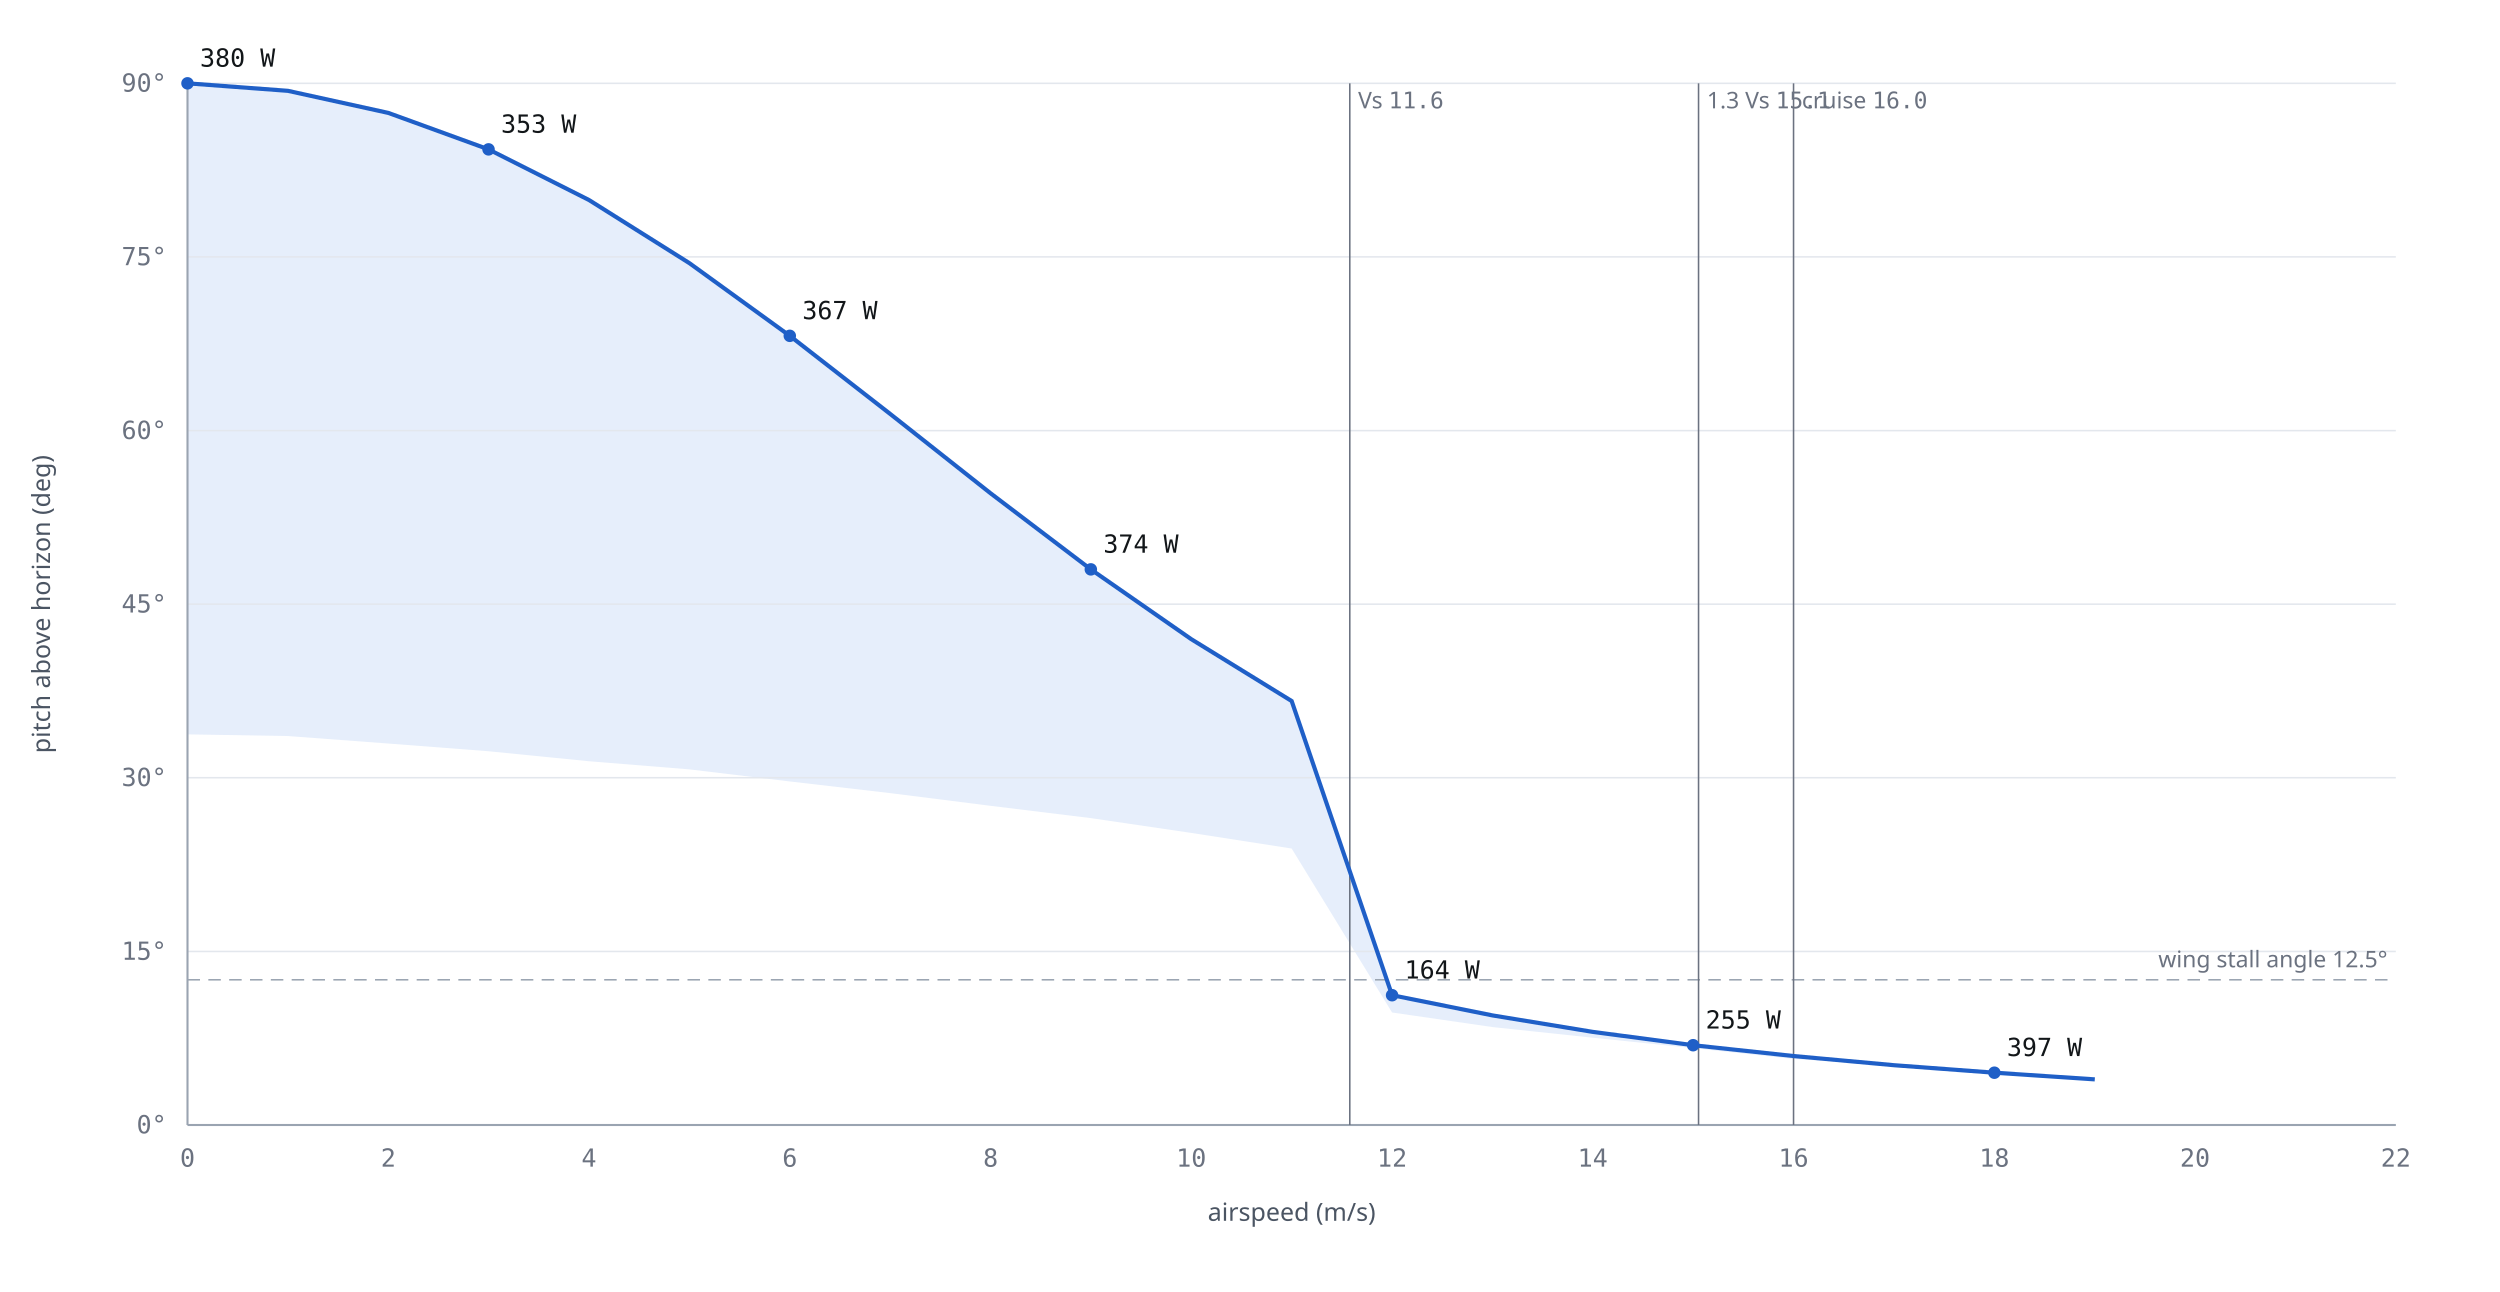
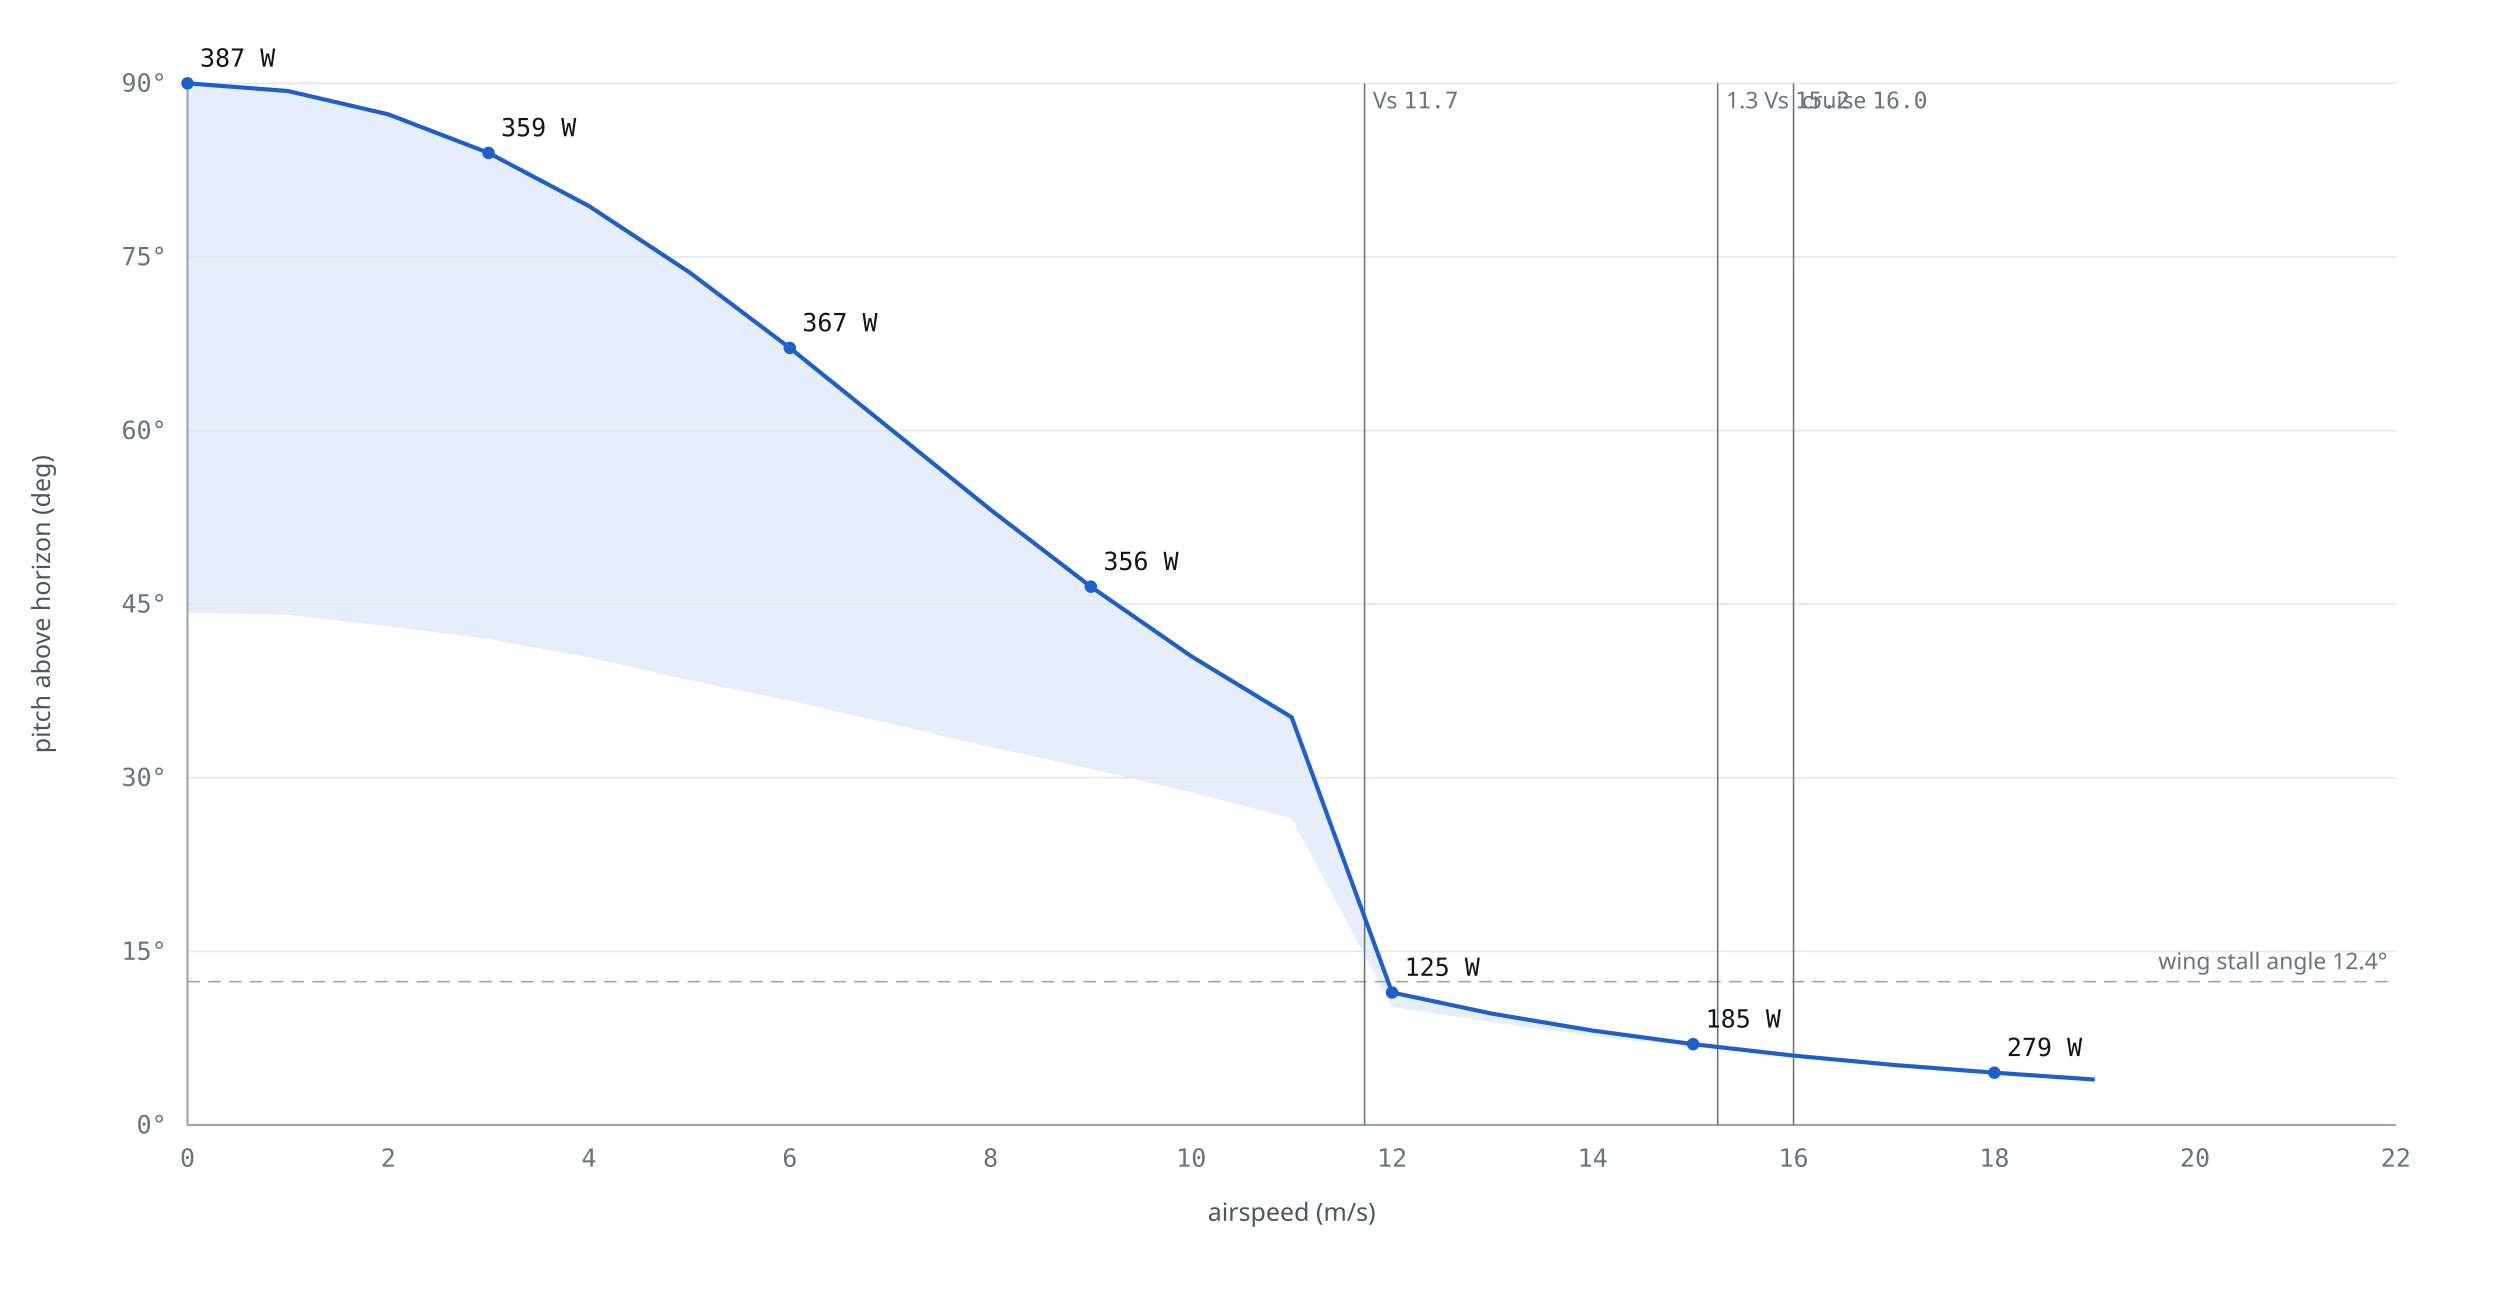
<svg xmlns="http://www.w3.org/2000/svg" viewBox="0 0 1200 620" font-family="IBM Plex Sans, system-ui, sans-serif">
-   <polygon points="90.0,40.0 138.2,43.6 186.4,54.2 234.5,71.7 282.7,96.0 330.9,126.3 379.1,161.2 427.3,198.7 475.5,236.8 523.6,273.3 571.8,306.8 620.0,336.5 668.2,477.7 716.4,487.4 764.5,495.3 812.7,501.7 860.9,506.9 909.1,511.3 957.3,514.9 1005.5,518.1 1005.5,518.1 957.3,514.9 909.1,511.3 860.9,508.3 812.7,503.1 764.5,498.1 716.4,493.0 668.2,486.0 620.0,407.3 571.8,399.8 523.6,392.7 475.5,386.8 427.3,380.7 379.1,375.1 330.9,369.3 282.7,365.4 234.5,360.6 186.4,356.9 138.2,353.3 90.0,352.5" fill="#E6EEFB" stroke="none" />
+   <polygon points="90.0,40.0 138.2,43.7 186.4,54.9 234.5,73.4 282.7,98.9 330.9,130.7 379.1,167.0 427.3,205.8 475.5,244.7 523.6,281.6 571.8,315.0 620.0,344.3 668.2,476.4 716.4,486.6 764.5,494.7 812.7,501.2 860.9,506.7 909.1,511.2 957.3,514.9 1005.5,518.2 1005.5,518.2 957.3,514.9 909.1,511.2 860.9,506.7 812.7,502.6 764.5,497.4 716.4,490.7 668.2,483.4 620.0,392.9 571.8,380.3 523.6,369.1 475.5,358.6 427.3,347.4 379.1,336.4 330.9,326.5 282.7,315.6 234.5,306.8 186.4,300.7 138.2,295.1 90.0,294.2" fill="#E6EEFB" stroke="none" />
  <line x1="90" y1="540.0" x2="1150" y2="540.0" stroke="#E3E7ED" stroke-width="0.75" />
  <text x="80" y="544.0" font-size="12" font-family="IBM Plex Mono, monospace" fill="#6B7280" text-anchor="end">0°</text>
  <line x1="90" y1="456.7" x2="1150" y2="456.7" stroke="#E3E7ED" stroke-width="0.75" />
  <text x="80" y="460.7" font-size="12" font-family="IBM Plex Mono, monospace" fill="#6B7280" text-anchor="end">15°</text>
  <line x1="90" y1="373.3" x2="1150" y2="373.3" stroke="#E3E7ED" stroke-width="0.75" />
  <text x="80" y="377.3" font-size="12" font-family="IBM Plex Mono, monospace" fill="#6B7280" text-anchor="end">30°</text>
  <line x1="90" y1="290.0" x2="1150" y2="290.0" stroke="#E3E7ED" stroke-width="0.75" />
  <text x="80" y="294.0" font-size="12" font-family="IBM Plex Mono, monospace" fill="#6B7280" text-anchor="end">45°</text>
  <line x1="90" y1="206.7" x2="1150" y2="206.7" stroke="#E3E7ED" stroke-width="0.75" />
  <text x="80" y="210.7" font-size="12" font-family="IBM Plex Mono, monospace" fill="#6B7280" text-anchor="end">60°</text>
  <line x1="90" y1="123.3" x2="1150" y2="123.3" stroke="#E3E7ED" stroke-width="0.75" />
  <text x="80" y="127.3" font-size="12" font-family="IBM Plex Mono, monospace" fill="#6B7280" text-anchor="end">75°</text>
  <line x1="90" y1="40.0" x2="1150" y2="40.0" stroke="#E3E7ED" stroke-width="0.75" />
  <text x="80" y="44.0" font-size="12" font-family="IBM Plex Mono, monospace" fill="#6B7280" text-anchor="end">90°</text>
  <text x="90.0" y="560" font-size="12" font-family="IBM Plex Mono, monospace" fill="#6B7280" text-anchor="middle">0</text>
  <text x="186.4" y="560" font-size="12" font-family="IBM Plex Mono, monospace" fill="#6B7280" text-anchor="middle">2</text>
  <text x="282.7" y="560" font-size="12" font-family="IBM Plex Mono, monospace" fill="#6B7280" text-anchor="middle">4</text>
  <text x="379.1" y="560" font-size="12" font-family="IBM Plex Mono, monospace" fill="#6B7280" text-anchor="middle">6</text>
  <text x="475.5" y="560" font-size="12" font-family="IBM Plex Mono, monospace" fill="#6B7280" text-anchor="middle">8</text>
  <text x="571.8" y="560" font-size="12" font-family="IBM Plex Mono, monospace" fill="#6B7280" text-anchor="middle">10</text>
  <text x="668.2" y="560" font-size="12" font-family="IBM Plex Mono, monospace" fill="#6B7280" text-anchor="middle">12</text>
  <text x="764.5" y="560" font-size="12" font-family="IBM Plex Mono, monospace" fill="#6B7280" text-anchor="middle">14</text>
  <text x="860.9" y="560" font-size="12" font-family="IBM Plex Mono, monospace" fill="#6B7280" text-anchor="middle">16</text>
  <text x="957.3" y="560" font-size="12" font-family="IBM Plex Mono, monospace" fill="#6B7280" text-anchor="middle">18</text>
  <text x="1053.6" y="560" font-size="12" font-family="IBM Plex Mono, monospace" fill="#6B7280" text-anchor="middle">20</text>
  <text x="1150.0" y="560" font-size="12" font-family="IBM Plex Mono, monospace" fill="#6B7280" text-anchor="middle">22</text>
  <line x1="90" y1="540" x2="1150" y2="540" stroke="#9AA4B1" stroke-width="1" />
  <line x1="90" y1="40" x2="90" y2="540" stroke="#9AA4B1" stroke-width="1" />
  <text x="620.0" y="586" font-size="12" fill="#4B5563" text-anchor="middle">airspeed (m/s)</text>
  <text x="24" y="290.0" font-size="12" fill="#4B5563" text-anchor="middle" transform="rotate(-90 24 290.0)">pitch above horizon (deg)</text>
-   <line x1="90" y1="470.3" x2="1150" y2="470.3" stroke="#9AA4B1" stroke-width="0.75" stroke-dasharray="6 4" />
-   <text x="1146" y="464.3" font-size="11" fill="#6B7280" text-anchor="end">wing stall angle 12.5°</text>
-   <line x1="647.9" y1="40" x2="647.9" y2="540" stroke="#6B7280" stroke-width="0.75" />
-   <text x="651.9" y="52" font-size="11" fill="#6B7280">Vs <tspan font-family="IBM Plex Mono, monospace">11.6</tspan>
+   <line x1="90" y1="471.2" x2="1150" y2="471.2" stroke="#9AA4B1" stroke-width="0.75" stroke-dasharray="6 4" />
+   <text x="1146" y="465.2" font-size="11" fill="#6B7280" text-anchor="end">wing stall angle 12.4°</text>
+   <line x1="655.0" y1="40" x2="655.0" y2="540" stroke="#6B7280" stroke-width="0.75" />
+   <text x="659.0" y="52" font-size="11" fill="#6B7280">Vs <tspan font-family="IBM Plex Mono, monospace">11.7</tspan>
  </text>
-   <line x1="815.3" y1="40" x2="815.3" y2="540" stroke="#6B7280" stroke-width="0.75" />
-   <text x="819.3" y="52" font-size="11" fill="#6B7280">1.3 Vs <tspan font-family="IBM Plex Mono, monospace">15.1</tspan>
+   <line x1="824.5" y1="40" x2="824.5" y2="540" stroke="#6B7280" stroke-width="0.75" />
+   <text x="828.5" y="52" font-size="11" fill="#6B7280">1.3 Vs <tspan font-family="IBM Plex Mono, monospace">15.2</tspan>
  </text>
  <line x1="860.9" y1="40" x2="860.9" y2="540" stroke="#6B7280" stroke-width="0.75" />
  <text x="864.9" y="52" font-size="11" fill="#6B7280">cruise <tspan font-family="IBM Plex Mono, monospace">16.0</tspan>
  </text>
-   <polyline points="90.0,40.0 138.2,43.6 186.4,54.2 234.5,71.7 282.7,96.0 330.9,126.3 379.1,161.2 427.3,198.7 475.5,236.8 523.6,273.3 571.8,306.8 620.0,336.5 668.2,477.7 716.4,487.4 764.5,495.3 812.7,501.7 860.9,506.9 909.1,511.3 957.3,514.9 1005.5,518.1" fill="none" stroke="#1F5FC7" stroke-width="2" />
+   <polyline points="90.0,40.0 138.2,43.7 186.4,54.9 234.5,73.4 282.7,98.9 330.9,130.7 379.1,167.0 427.3,205.8 475.5,244.7 523.6,281.6 571.8,315.0 620.0,344.3 668.2,476.4 716.4,486.6 764.5,494.7 812.7,501.2 860.9,506.7 909.1,511.2 957.3,514.9 1005.5,518.2" fill="none" stroke="#1F5FC7" stroke-width="2" />
  <circle cx="90.0" cy="40.0" r="3" fill="#1F5FC7" />
-   <text x="96.0" y="32.0" font-size="12" font-family="IBM Plex Mono, monospace" fill="#121619">380 W</text>
-   <circle cx="234.5" cy="71.7" r="3" fill="#1F5FC7" />
-   <text x="240.5" y="63.7" font-size="12" font-family="IBM Plex Mono, monospace" fill="#121619">353 W</text>
-   <circle cx="379.1" cy="161.2" r="3" fill="#1F5FC7" />
-   <text x="385.1" y="153.2" font-size="12" font-family="IBM Plex Mono, monospace" fill="#121619">367 W</text>
-   <circle cx="523.6" cy="273.3" r="3" fill="#1F5FC7" />
-   <text x="529.6" y="265.3" font-size="12" font-family="IBM Plex Mono, monospace" fill="#121619">374 W</text>
-   <circle cx="668.2" cy="477.7" r="3" fill="#1F5FC7" />
-   <text x="674.2" y="469.7" font-size="12" font-family="IBM Plex Mono, monospace" fill="#121619">164 W</text>
-   <circle cx="812.7" cy="501.7" r="3" fill="#1F5FC7" />
-   <text x="818.7" y="493.7" font-size="12" font-family="IBM Plex Mono, monospace" fill="#121619">255 W</text>
+   <text x="96.0" y="32.0" font-size="12" font-family="IBM Plex Mono, monospace" fill="#121619">387 W</text>
+   <circle cx="234.5" cy="73.4" r="3" fill="#1F5FC7" />
+   <text x="240.5" y="65.4" font-size="12" font-family="IBM Plex Mono, monospace" fill="#121619">359 W</text>
+   <circle cx="379.1" cy="167.0" r="3" fill="#1F5FC7" />
+   <text x="385.1" y="159.0" font-size="12" font-family="IBM Plex Mono, monospace" fill="#121619">367 W</text>
+   <circle cx="523.6" cy="281.6" r="3" fill="#1F5FC7" />
+   <text x="529.6" y="273.6" font-size="12" font-family="IBM Plex Mono, monospace" fill="#121619">356 W</text>
+   <circle cx="668.2" cy="476.4" r="3" fill="#1F5FC7" />
+   <text x="674.2" y="468.4" font-size="12" font-family="IBM Plex Mono, monospace" fill="#121619">125 W</text>
+   <circle cx="812.7" cy="501.2" r="3" fill="#1F5FC7" />
+   <text x="818.7" y="493.2" font-size="12" font-family="IBM Plex Mono, monospace" fill="#121619">185 W</text>
  <circle cx="957.3" cy="514.9" r="3" fill="#1F5FC7" />
-   <text x="963.3" y="506.9" font-size="12" font-family="IBM Plex Mono, monospace" fill="#121619">397 W</text>
+   <text x="963.3" y="506.9" font-size="12" font-family="IBM Plex Mono, monospace" fill="#121619">279 W</text>
</svg>
